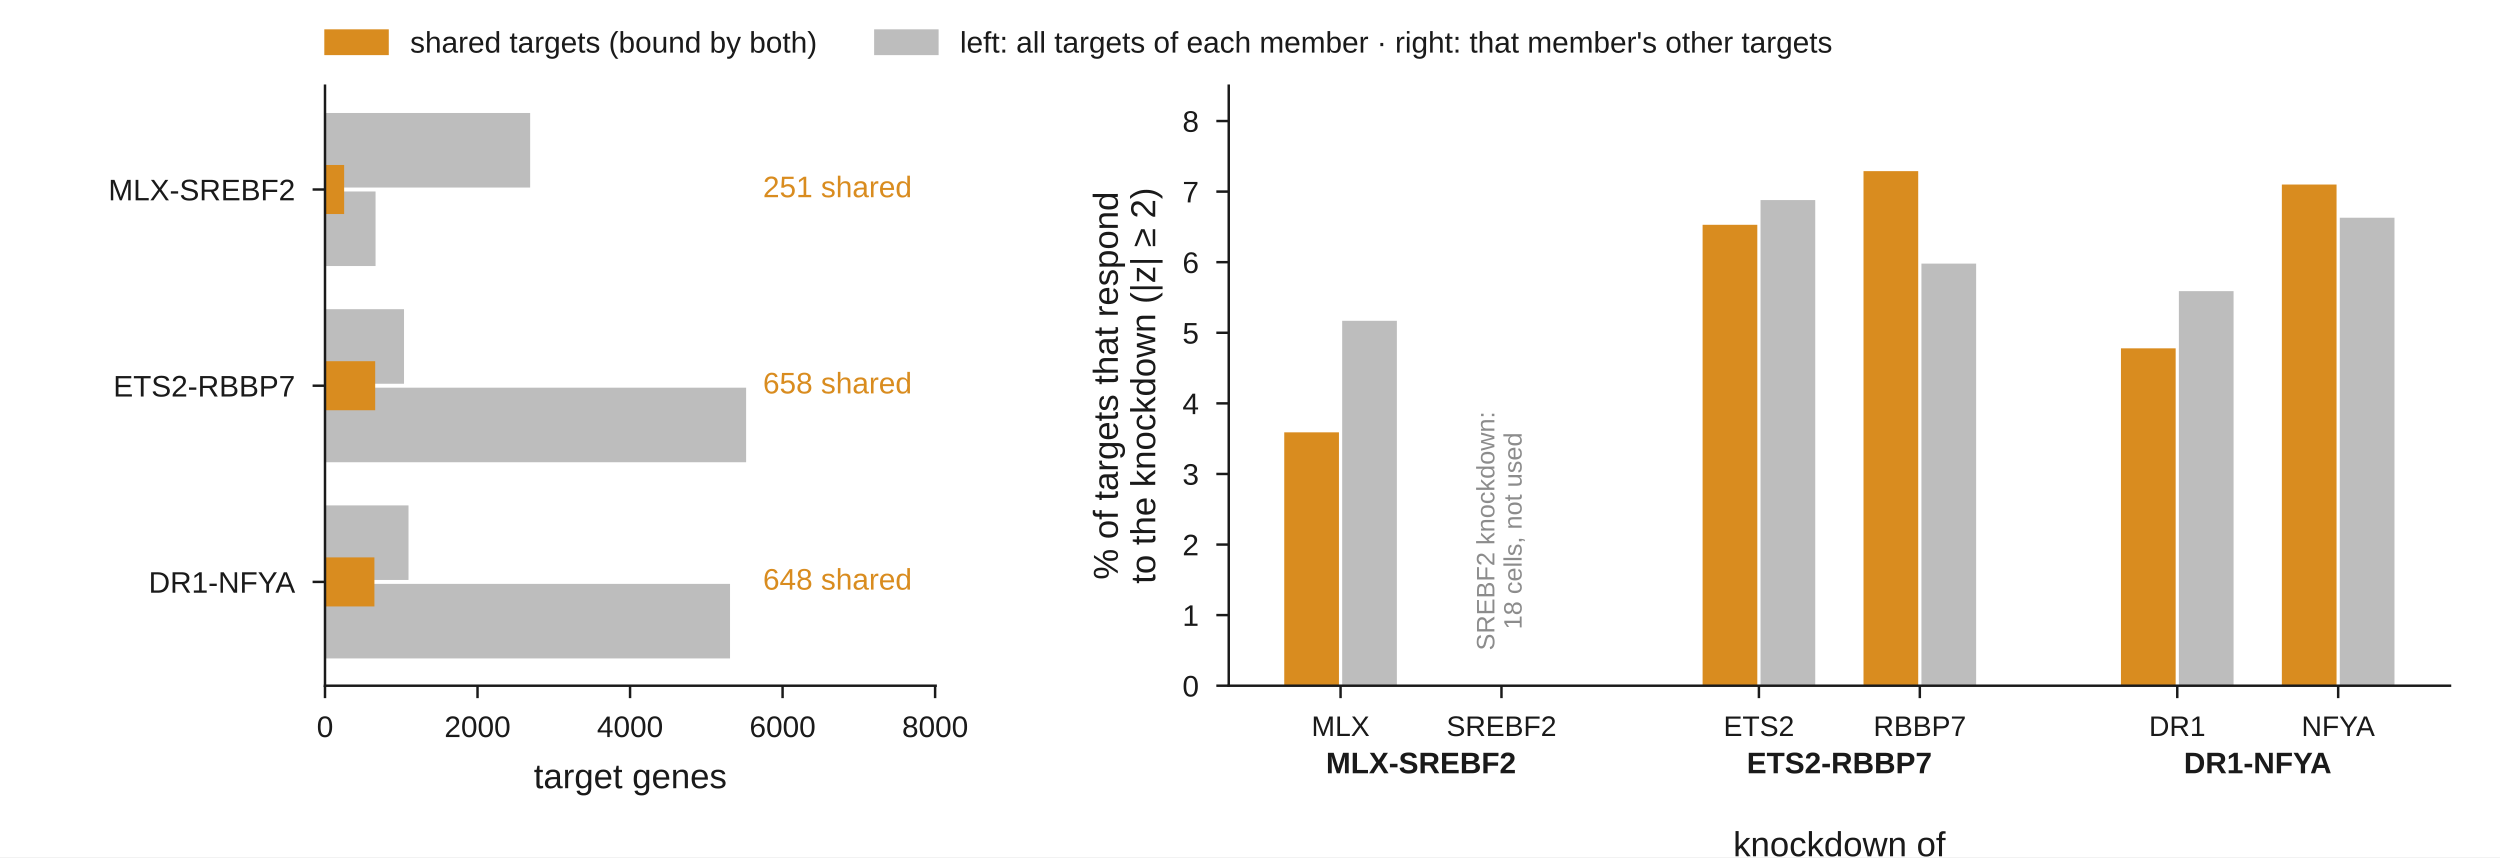
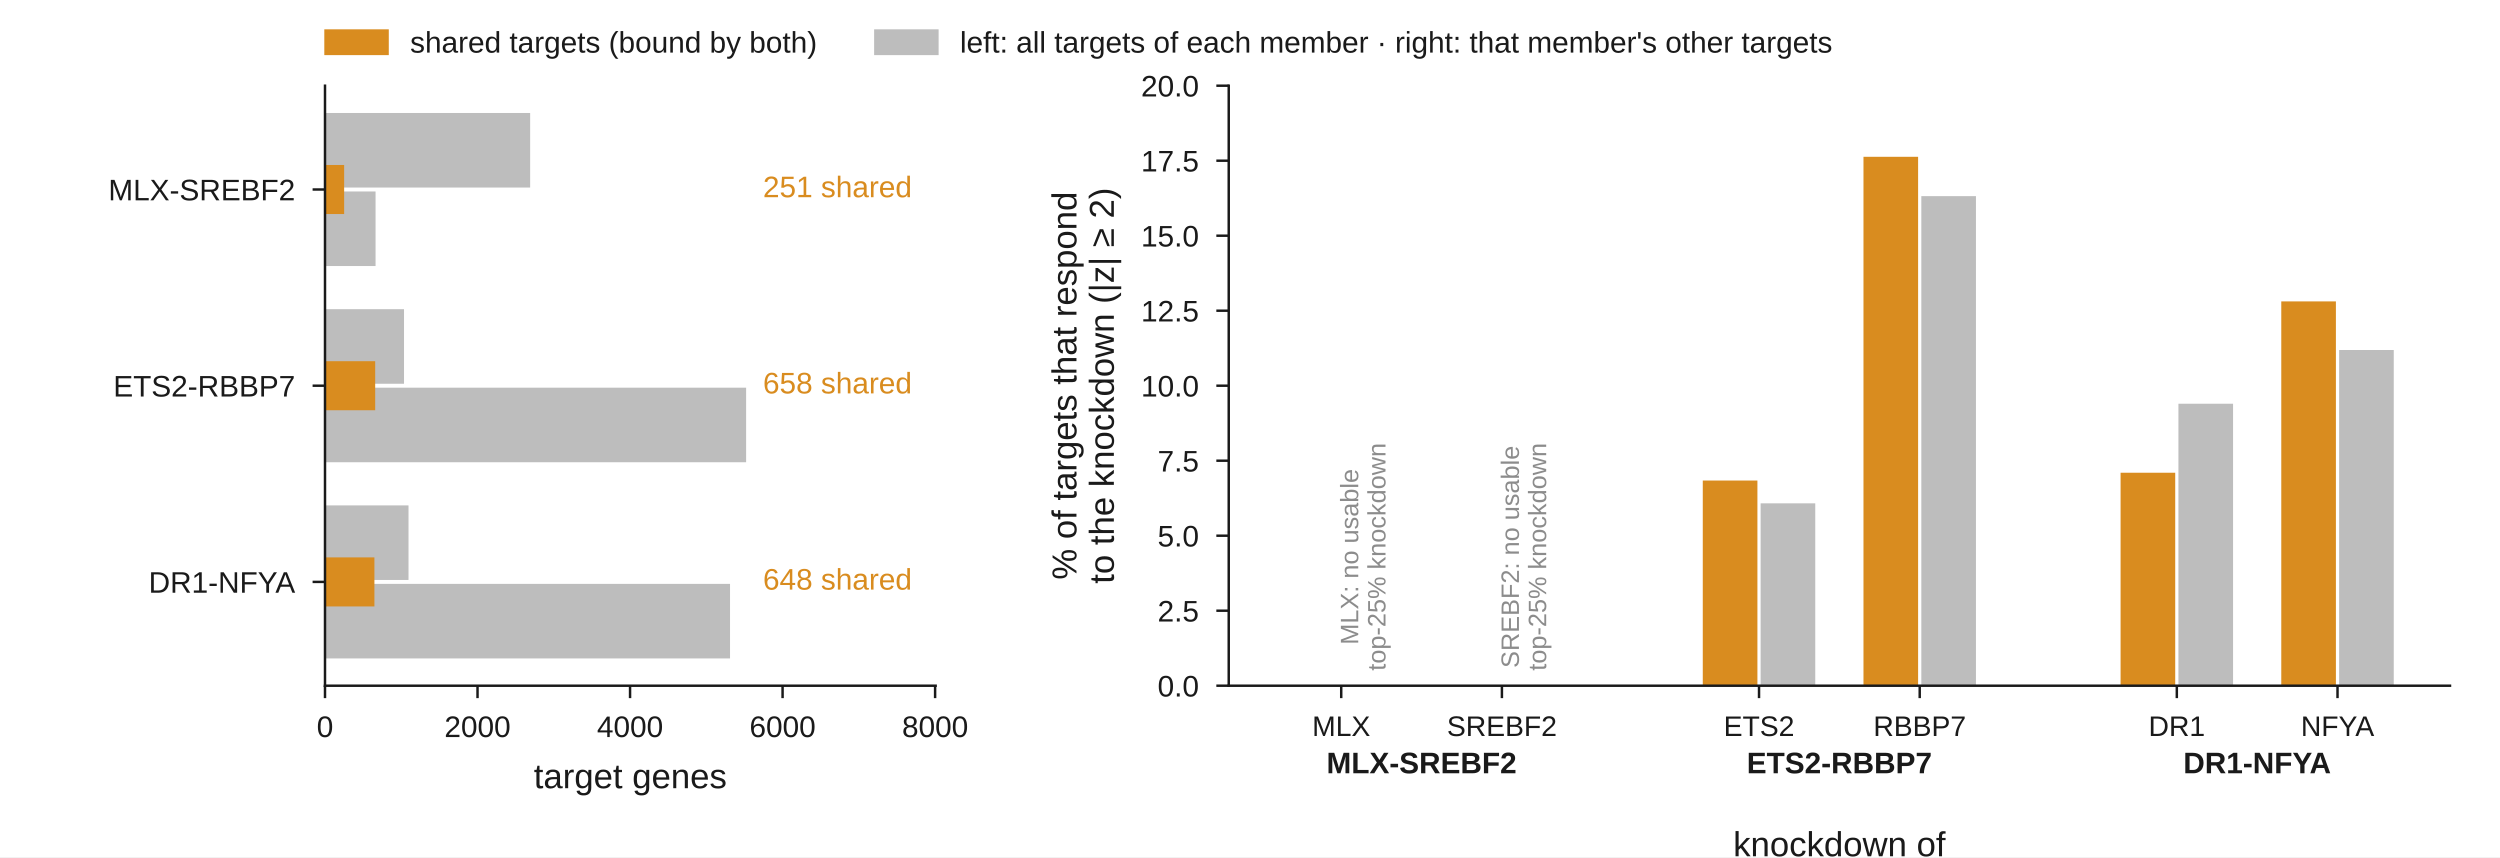
<svg xmlns="http://www.w3.org/2000/svg" xmlns:xlink="http://www.w3.org/1999/xlink" width="504pt" height="172.8pt" viewBox="0 0 504 172.8" version="1.1">
  <defs>
    <style type="text/css">*{stroke-linejoin: round; stroke-linecap: butt}</style>
  </defs>
  <g id="figure_1">
    <g id="patch_1">
      <path d="M 0 172.8  L 504 172.8  L 504 0  L 0 0  z " style="fill: #ffffff" />
    </g>
    <g id="axes_1">
      <g id="patch_2">
        <path d="M 65.52 138.24  L 188.623 138.24  L 188.623 17.28  L 65.52 17.28  z " style="fill: #ffffff" />
      </g>
      <g id="patch_3">
-         <path d="M 65.52 37.809  L 106.878 37.809  L 106.878 22.778  L 65.52 22.778  z " clip-path="url(#p7daf1b46b3)" style="fill: #bdbdbd" />
+         <path d="M 65.52 37.809  L 106.878 37.809  L 106.878 22.778  L 65.52 22.778  z " clip-path="url(#p86f76889b2)" style="fill: #bdbdbd" />
      </g>
      <g id="patch_4">
-         <path d="M 65.52 77.364  L 81.448 77.364  L 81.448 62.333  L 65.52 62.333  z " clip-path="url(#p7daf1b46b3)" style="fill: #bdbdbd" />
+         <path d="M 65.52 77.364  L 81.448 77.364  L 81.448 62.333  L 65.52 62.333  z " clip-path="url(#p86f76889b2)" style="fill: #bdbdbd" />
      </g>
      <g id="patch_5">
-         <path d="M 65.52 116.92  L 82.355 116.92  L 82.355 101.889  L 65.52 101.889  z " clip-path="url(#p7daf1b46b3)" style="fill: #bdbdbd" />
+         <path d="M 65.52 116.92  L 82.355 116.92  L 82.355 101.889  L 65.52 101.889  z " clip-path="url(#p86f76889b2)" style="fill: #bdbdbd" />
      </g>
      <g id="patch_6">
-         <path d="M 65.52 53.631  L 75.713 53.631  L 75.713 38.6  L 65.52 38.6  z " clip-path="url(#p7daf1b46b3)" style="fill: #bdbdbd" />
+         <path d="M 65.52 53.631  L 75.713 53.631  L 75.713 38.6  L 65.52 38.6  z " clip-path="url(#p86f76889b2)" style="fill: #bdbdbd" />
      </g>
      <g id="patch_7">
-         <path d="M 65.52 93.187  L 150.419 93.187  L 150.419 78.156  L 65.52 78.156  z " clip-path="url(#p7daf1b46b3)" style="fill: #bdbdbd" />
+         <path d="M 65.52 93.187  L 150.419 93.187  L 150.419 78.156  L 65.52 78.156  z " clip-path="url(#p86f76889b2)" style="fill: #bdbdbd" />
      </g>
      <g id="patch_8">
-         <path d="M 65.52 132.742  L 147.175 132.742  L 147.175 117.711  L 65.52 117.711  z " clip-path="url(#p7daf1b46b3)" style="fill: #bdbdbd" />
+         <path d="M 65.52 132.742  L 147.175 132.742  L 147.175 117.711  L 65.52 117.711  z " clip-path="url(#p86f76889b2)" style="fill: #bdbdbd" />
      </g>
      <g id="patch_9">
-         <path d="M 65.52 43.149  L 69.379 43.149  L 69.379 33.26  L 65.52 33.26  z " clip-path="url(#p7daf1b46b3)" style="fill: #d98c1f" />
+         <path d="M 65.52 43.149  L 69.379 43.149  L 69.379 33.26  L 65.52 33.26  z " clip-path="url(#p86f76889b2)" style="fill: #d98c1f" />
      </g>
      <g id="patch_10">
-         <path d="M 65.52 82.704  L 75.637 82.704  L 75.637 72.816  L 65.52 72.816  z " clip-path="url(#p7daf1b46b3)" style="fill: #d98c1f" />
+         <path d="M 65.52 82.704  L 75.637 82.704  L 75.637 72.816  L 65.52 72.816  z " clip-path="url(#p86f76889b2)" style="fill: #d98c1f" />
      </g>
      <g id="patch_11">
-         <path d="M 65.52 122.26  L 75.483 122.26  L 75.483 112.371  L 65.52 112.371  z " clip-path="url(#p7daf1b46b3)" style="fill: #d98c1f" />
+         <path d="M 65.52 122.26  L 75.483 122.26  L 75.483 112.371  L 65.52 112.371  z " clip-path="url(#p86f76889b2)" style="fill: #d98c1f" />
      </g>
      <g id="matplotlib.axis_1">
        <g id="xtick_1">
          <g id="line2d_1">
            <defs>
-               <path id="m36e5cbf52b" d="M 0 0  L 0 2.5  " style="stroke: #1a1a1a; stroke-width: 0.5" />
+               <path id="ma41c332144" d="M 0 0  L 0 2.5  " style="stroke: #1a1a1a; stroke-width: 0.5" />
            </defs>
            <g>
-               <use xlink:href="#m36e5cbf52b" x="65.52" y="138.24" style="fill: #1a1a1a; stroke: #1a1a1a; stroke-width: 0.5" />
+               <use xlink:href="#ma41c332144" x="65.52" y="138.24" style="fill: #1a1a1a; stroke: #1a1a1a; stroke-width: 0.5" />
            </g>
          </g>
          <g id="text_1">
            <text style="font-size: 6px; font-family: 'Arial', 'Liberation Sans', 'Helvetica', 'DejaVu Sans', sans-serif; text-anchor: middle; fill: #1a1a1a" x="65.52" y="148.588" transform="rotate(-0 65.52 148.5881)">0</text>
          </g>
        </g>
        <g id="xtick_2">
          <g id="line2d_2">
            <g>
-               <use xlink:href="#m36e5cbf52b" x="96.269" y="138.24" style="fill: #1a1a1a; stroke: #1a1a1a; stroke-width: 0.5" />
+               <use xlink:href="#ma41c332144" x="96.269" y="138.24" style="fill: #1a1a1a; stroke: #1a1a1a; stroke-width: 0.5" />
            </g>
          </g>
          <g id="text_2">
            <text style="font-size: 6px; font-family: 'Arial', 'Liberation Sans', 'Helvetica', 'DejaVu Sans', sans-serif; text-anchor: middle; fill: #1a1a1a" x="96.269" y="148.588" transform="rotate(-0 96.26934 148.5881)">2000</text>
          </g>
        </g>
        <g id="xtick_3">
          <g id="line2d_3">
            <g>
-               <use xlink:href="#m36e5cbf52b" x="127.019" y="138.24" style="fill: #1a1a1a; stroke: #1a1a1a; stroke-width: 0.5" />
+               <use xlink:href="#ma41c332144" x="127.019" y="138.24" style="fill: #1a1a1a; stroke: #1a1a1a; stroke-width: 0.5" />
            </g>
          </g>
          <g id="text_3">
            <text style="font-size: 6px; font-family: 'Arial', 'Liberation Sans', 'Helvetica', 'DejaVu Sans', sans-serif; text-anchor: middle; fill: #1a1a1a" x="127.019" y="148.588" transform="rotate(-0 127.0187 148.5881)">4000</text>
          </g>
        </g>
        <g id="xtick_4">
          <g id="line2d_4">
            <g>
-               <use xlink:href="#m36e5cbf52b" x="157.768" y="138.24" style="fill: #1a1a1a; stroke: #1a1a1a; stroke-width: 0.5" />
+               <use xlink:href="#ma41c332144" x="157.768" y="138.24" style="fill: #1a1a1a; stroke: #1a1a1a; stroke-width: 0.5" />
            </g>
          </g>
          <g id="text_4">
            <text style="font-size: 6px; font-family: 'Arial', 'Liberation Sans', 'Helvetica', 'DejaVu Sans', sans-serif; text-anchor: middle; fill: #1a1a1a" x="157.768" y="148.588" transform="rotate(-0 157.768 148.5881)">6000</text>
          </g>
        </g>
        <g id="xtick_5">
          <g id="line2d_5">
            <g>
-               <use xlink:href="#m36e5cbf52b" x="188.517" y="138.24" style="fill: #1a1a1a; stroke: #1a1a1a; stroke-width: 0.5" />
+               <use xlink:href="#ma41c332144" x="188.517" y="138.24" style="fill: #1a1a1a; stroke: #1a1a1a; stroke-width: 0.5" />
            </g>
          </g>
          <g id="text_5">
            <text style="font-size: 6px; font-family: 'Arial', 'Liberation Sans', 'Helvetica', 'DejaVu Sans', sans-serif; text-anchor: middle; fill: #1a1a1a" x="188.517" y="148.588" transform="rotate(-0 188.5174 148.5881)">8000</text>
          </g>
        </g>
        <g id="text_6">
          <text style="font-size: 7px; font-family: 'Arial', 'Liberation Sans', 'Helvetica', 'DejaVu Sans', sans-serif; text-anchor: middle; fill: #1a1a1a" x="127.072" y="158.906" transform="rotate(-0 127.0717 158.9059)">target genes</text>
        </g>
      </g>
      <g id="matplotlib.axis_2">
        <g id="ytick_1">
          <g id="line2d_6">
            <defs>
-               <path id="m7967be16b7" d="M 0 0  L -2.5 0  " style="stroke: #1a1a1a; stroke-width: 0.5" />
+               <path id="mb162a95745" d="M 0 0  L -2.5 0  " style="stroke: #1a1a1a; stroke-width: 0.5" />
            </defs>
            <g>
-               <use xlink:href="#m7967be16b7" x="65.52" y="38.205" style="fill: #1a1a1a; stroke: #1a1a1a; stroke-width: 0.5" />
+               <use xlink:href="#mb162a95745" x="65.52" y="38.205" style="fill: #1a1a1a; stroke: #1a1a1a; stroke-width: 0.5" />
            </g>
          </g>
          <g id="text_7">
            <text style="font-size: 6px; font-family: 'Arial', 'Liberation Sans', 'Helvetica', 'DejaVu Sans', sans-serif; text-anchor: end; fill: #1a1a1a" x="59.52" y="40.379" transform="rotate(-0 59.52 40.3788)">MLX-SREBF2</text>
          </g>
        </g>
        <g id="ytick_2">
          <g id="line2d_7">
            <g>
-               <use xlink:href="#m7967be16b7" x="65.52" y="77.76" style="fill: #1a1a1a; stroke: #1a1a1a; stroke-width: 0.5" />
+               <use xlink:href="#mb162a95745" x="65.52" y="77.76" style="fill: #1a1a1a; stroke: #1a1a1a; stroke-width: 0.5" />
            </g>
          </g>
          <g id="text_8">
            <text style="font-size: 6px; font-family: 'Arial', 'Liberation Sans', 'Helvetica', 'DejaVu Sans', sans-serif; text-anchor: end; fill: #1a1a1a" x="59.52" y="79.934" transform="rotate(-0 59.52 79.93406)">ETS2-RBBP7</text>
          </g>
        </g>
        <g id="ytick_3">
          <g id="line2d_8">
            <g>
-               <use xlink:href="#m7967be16b7" x="65.52" y="117.315" style="fill: #1a1a1a; stroke: #1a1a1a; stroke-width: 0.5" />
+               <use xlink:href="#mb162a95745" x="65.52" y="117.315" style="fill: #1a1a1a; stroke: #1a1a1a; stroke-width: 0.5" />
            </g>
          </g>
          <g id="text_9">
            <text style="font-size: 6px; font-family: 'Arial', 'Liberation Sans', 'Helvetica', 'DejaVu Sans', sans-serif; text-anchor: end; fill: #1a1a1a" x="59.52" y="119.489" transform="rotate(-0 59.52 119.4893)">DR1-NFYA</text>
          </g>
        </g>
      </g>
      <g id="patch_12">
        <path d="M 65.52 138.24  L 65.52 17.28  " style="fill: none; stroke: #1a1a1a; stroke-width: 0.5; stroke-linejoin: miter; stroke-linecap: square" />
      </g>
      <g id="patch_13">
        <path d="M 65.52 138.24  L 188.623 138.24  " style="fill: none; stroke: #1a1a1a; stroke-width: 0.5; stroke-linejoin: miter; stroke-linecap: square" />
      </g>
      <g id="text_10">
        <text style="font-size: 6px; font-family: 'Arial', 'Liberation Sans', 'Helvetica', 'DejaVu Sans', sans-serif; text-anchor: start; fill: #d98c1f" x="153.815" y="39.756" transform="rotate(-0 153.8149 39.7563)">251 shared</text>
      </g>
      <g id="text_11">
        <text style="font-size: 6px; font-family: 'Arial', 'Liberation Sans', 'Helvetica', 'DejaVu Sans', sans-serif; text-anchor: start; fill: #d98c1f" x="153.815" y="79.312" transform="rotate(-0 153.8149 79.31156)">658 shared</text>
      </g>
      <g id="text_12">
        <text style="font-size: 6px; font-family: 'Arial', 'Liberation Sans', 'Helvetica', 'DejaVu Sans', sans-serif; text-anchor: start; fill: #d98c1f" x="153.815" y="118.867" transform="rotate(-0 153.8149 118.8668)">648 shared</text>
      </g>
    </g>
    <g id="axes_2">
      <g id="patch_14">
        <path d="M 247.713 138.24  L 493.92 138.24  L 493.92 17.28  L 247.713 17.28  z " style="fill: #ffffff" />
      </g>
      <g id="patch_15">
-         <path d="M 258.904 138.24  L 269.933 138.24  L 269.933 87.152  L 258.904 87.152  z " clip-path="url(#pb4a1b1d5b3)" style="fill: #d98c1f" />
+         <path d="M 343.28 138.24  L 354.295 138.24  L 354.295 96.872  L 343.28 96.872  z " clip-path="url(#p116dd327bb)" style="fill: #d98c1f" />
      </g>
      <g id="patch_16">
-         <path d="M 270.582 138.24  L 281.611 138.24  L 281.611 64.668  L 270.582 64.668  z " clip-path="url(#pb4a1b1d5b3)" style="fill: #bdbdbd" />
+         <path d="M 354.943 138.24  L 365.957 138.24  L 365.957 101.468  L 354.943 101.468  z " clip-path="url(#p116dd327bb)" style="fill: #bdbdbd" />
      </g>
      <g id="patch_17">
-         <path d="M 343.244 138.24  L 354.273 138.24  L 354.273 45.314  L 343.244 45.314  z " clip-path="url(#pb4a1b1d5b3)" style="fill: #d98c1f" />
+         <path d="M 375.676 138.24  L 386.69 138.24  L 386.69 31.614  L 375.676 31.614  z " clip-path="url(#p116dd327bb)" style="fill: #d98c1f" />
      </g>
      <g id="patch_18">
-         <path d="M 354.922 138.24  L 365.951 138.24  L 365.951 40.334  L 354.922 40.334  z " clip-path="url(#pb4a1b1d5b3)" style="fill: #bdbdbd" />
+         <path d="M 387.338 138.24  L 398.353 138.24  L 398.353 39.537  L 387.338 39.537  z " clip-path="url(#p116dd327bb)" style="fill: #bdbdbd" />
      </g>
      <g id="patch_19">
-         <path d="M 375.682 138.24  L 386.711 138.24  L 386.711 34.499  L 375.682 34.499  z " clip-path="url(#pb4a1b1d5b3)" style="fill: #d98c1f" />
+         <path d="M 427.509 138.24  L 438.523 138.24  L 438.523 95.299  L 427.509 95.299  z " clip-path="url(#p116dd327bb)" style="fill: #d98c1f" />
      </g>
      <g id="patch_20">
-         <path d="M 387.36 138.24  L 398.389 138.24  L 398.389 53.141  L 387.36 53.141  z " clip-path="url(#pb4a1b1d5b3)" style="fill: #bdbdbd" />
+         <path d="M 439.171 138.24  L 450.186 138.24  L 450.186 81.389  L 439.171 81.389  z " clip-path="url(#p116dd327bb)" style="fill: #bdbdbd" />
      </g>
      <g id="patch_21">
-         <path d="M 427.584 138.24  L 438.613 138.24  L 438.613 70.218  L 427.584 70.218  z " clip-path="url(#pb4a1b1d5b3)" style="fill: #d98c1f" />
+         <path d="M 459.905 138.24  L 470.919 138.24  L 470.919 60.765  L 459.905 60.765  z " clip-path="url(#p116dd327bb)" style="fill: #d98c1f" />
      </g>
      <g id="patch_22">
-         <path d="M 439.261 138.24  L 450.29 138.24  L 450.29 58.691  L 439.261 58.691  z " clip-path="url(#pb4a1b1d5b3)" style="fill: #bdbdbd" />
-       </g>
-       <g id="patch_23">
-         <path d="M 460.022 138.24  L 471.051 138.24  L 471.051 37.203  L 460.022 37.203  z " clip-path="url(#pb4a1b1d5b3)" style="fill: #d98c1f" />
-       </g>
-       <g id="patch_24">
-         <path d="M 471.7 138.24  L 482.729 138.24  L 482.729 43.891  L 471.7 43.891  z " clip-path="url(#pb4a1b1d5b3)" style="fill: #bdbdbd" />
+         <path d="M 471.567 138.24  L 482.582 138.24  L 482.582 70.563  L 471.567 70.563  z " clip-path="url(#p116dd327bb)" style="fill: #bdbdbd" />
      </g>
      <g id="matplotlib.axis_3">
        <g id="xtick_6">
          <g id="line2d_9">
            <g>
-               <use xlink:href="#m36e5cbf52b" x="270.258" y="138.24" style="fill: #1a1a1a; stroke: #1a1a1a; stroke-width: 0.5" />
+               <use xlink:href="#ma41c332144" x="270.39" y="138.24" style="fill: #1a1a1a; stroke: #1a1a1a; stroke-width: 0.5" />
            </g>
          </g>
          <g id="text_13">
-             <text style="font-size: 5.7px; font-family: 'Arial', 'Liberation Sans', 'Helvetica', 'DejaVu Sans', sans-serif; text-anchor: middle; fill: #1a1a1a" x="270.258" y="148.371" transform="rotate(-0 270.2577 148.3707)">MLX</text>
+             <text style="font-size: 5.7px; font-family: 'Arial', 'Liberation Sans', 'Helvetica', 'DejaVu Sans', sans-serif; text-anchor: middle; fill: #1a1a1a" x="270.39" y="148.371" transform="rotate(-0 270.3901 148.3707)">MLX</text>
          </g>
        </g>
        <g id="xtick_7">
          <g id="line2d_10">
            <g>
-               <use xlink:href="#m36e5cbf52b" x="302.696" y="138.24" style="fill: #1a1a1a; stroke: #1a1a1a; stroke-width: 0.5" />
+               <use xlink:href="#ma41c332144" x="302.786" y="138.24" style="fill: #1a1a1a; stroke: #1a1a1a; stroke-width: 0.5" />
            </g>
          </g>
          <g id="text_14">
-             <text style="font-size: 5.7px; font-family: 'Arial', 'Liberation Sans', 'Helvetica', 'DejaVu Sans', sans-serif; text-anchor: middle; fill: #1a1a1a" x="302.696" y="148.371" transform="rotate(-0 302.6961 148.3707)">SREBF2</text>
+             <text style="font-size: 5.7px; font-family: 'Arial', 'Liberation Sans', 'Helvetica', 'DejaVu Sans', sans-serif; text-anchor: middle; fill: #1a1a1a" x="302.786" y="148.371" transform="rotate(-0 302.7857 148.3707)">SREBF2</text>
          </g>
        </g>
        <g id="xtick_8">
          <g id="line2d_11">
            <g>
-               <use xlink:href="#m36e5cbf52b" x="354.597" y="138.24" style="fill: #1a1a1a; stroke: #1a1a1a; stroke-width: 0.5" />
+               <use xlink:href="#ma41c332144" x="354.619" y="138.24" style="fill: #1a1a1a; stroke: #1a1a1a; stroke-width: 0.5" />
            </g>
          </g>
          <g id="text_15">
-             <text style="font-size: 5.7px; font-family: 'Arial', 'Liberation Sans', 'Helvetica', 'DejaVu Sans', sans-serif; text-anchor: middle; fill: #1a1a1a" x="354.597" y="148.371" transform="rotate(-0 354.5974 148.3707)">ETS2</text>
+             <text style="font-size: 5.7px; font-family: 'Arial', 'Liberation Sans', 'Helvetica', 'DejaVu Sans', sans-serif; text-anchor: middle; fill: #1a1a1a" x="354.619" y="148.371" transform="rotate(-0 354.6187 148.3707)">ETS2</text>
          </g>
        </g>
        <g id="xtick_9">
          <g id="line2d_12">
            <g>
-               <use xlink:href="#m36e5cbf52b" x="387.036" y="138.24" style="fill: #1a1a1a; stroke: #1a1a1a; stroke-width: 0.5" />
+               <use xlink:href="#ma41c332144" x="387.014" y="138.24" style="fill: #1a1a1a; stroke: #1a1a1a; stroke-width: 0.5" />
            </g>
          </g>
          <g id="text_16">
-             <text style="font-size: 5.7px; font-family: 'Arial', 'Liberation Sans', 'Helvetica', 'DejaVu Sans', sans-serif; text-anchor: middle; fill: #1a1a1a" x="387.036" y="148.371" transform="rotate(-0 387.0357 148.3707)">RBBP7</text>
+             <text style="font-size: 5.7px; font-family: 'Arial', 'Liberation Sans', 'Helvetica', 'DejaVu Sans', sans-serif; text-anchor: middle; fill: #1a1a1a" x="387.014" y="148.371" transform="rotate(-0 387.0144 148.3707)">RBBP7</text>
          </g>
        </g>
        <g id="xtick_10">
          <g id="line2d_13">
            <g>
-               <use xlink:href="#m36e5cbf52b" x="438.937" y="138.24" style="fill: #1a1a1a; stroke: #1a1a1a; stroke-width: 0.5" />
+               <use xlink:href="#ma41c332144" x="438.847" y="138.24" style="fill: #1a1a1a; stroke: #1a1a1a; stroke-width: 0.5" />
            </g>
          </g>
          <g id="text_17">
-             <text style="font-size: 5.7px; font-family: 'Arial', 'Liberation Sans', 'Helvetica', 'DejaVu Sans', sans-serif; text-anchor: middle; fill: #1a1a1a" x="438.937" y="148.371" transform="rotate(-0 438.937 148.3707)">DR1</text>
+             <text style="font-size: 5.7px; font-family: 'Arial', 'Liberation Sans', 'Helvetica', 'DejaVu Sans', sans-serif; text-anchor: middle; fill: #1a1a1a" x="438.847" y="148.371" transform="rotate(-0 438.8474 148.3707)">DR1</text>
          </g>
        </g>
        <g id="xtick_11">
          <g id="line2d_14">
            <g>
-               <use xlink:href="#m36e5cbf52b" x="471.375" y="138.24" style="fill: #1a1a1a; stroke: #1a1a1a; stroke-width: 0.5" />
+               <use xlink:href="#ma41c332144" x="471.243" y="138.24" style="fill: #1a1a1a; stroke: #1a1a1a; stroke-width: 0.5" />
            </g>
          </g>
          <g id="text_18">
-             <text style="font-size: 5.7px; font-family: 'Arial', 'Liberation Sans', 'Helvetica', 'DejaVu Sans', sans-serif; text-anchor: middle; fill: #1a1a1a" x="471.375" y="148.371" transform="rotate(-0 471.3754 148.3707)">NFYA</text>
+             <text style="font-size: 5.7px; font-family: 'Arial', 'Liberation Sans', 'Helvetica', 'DejaVu Sans', sans-serif; text-anchor: middle; fill: #1a1a1a" x="471.243" y="148.371" transform="rotate(-0 471.243 148.3707)">NFYA</text>
          </g>
        </g>
        <g id="text_19">
          <text style="font-size: 7px; font-family: 'Arial', 'Liberation Sans', 'Helvetica', 'DejaVu Sans', sans-serif; text-anchor: middle; fill: #1a1a1a" x="370.817" y="172.626" transform="rotate(-0 370.8166 172.6263)">knockdown of</text>
        </g>
      </g>
      <g id="matplotlib.axis_4">
        <g id="ytick_4">
          <g id="line2d_15">
            <g>
-               <use xlink:href="#m7967be16b7" x="247.713" y="138.24" style="fill: #1a1a1a; stroke: #1a1a1a; stroke-width: 0.5" />
+               <use xlink:href="#mb162a95745" x="247.713" y="138.24" style="fill: #1a1a1a; stroke: #1a1a1a; stroke-width: 0.5" />
            </g>
          </g>
          <g id="text_20">
-             <text style="font-size: 6px; font-family: 'Arial', 'Liberation Sans', 'Helvetica', 'DejaVu Sans', sans-serif; text-anchor: end; fill: #1a1a1a" x="241.713" y="140.414" transform="rotate(-0 241.7131 140.4141)">0</text>
+             <text style="font-size: 6px; font-family: 'Arial', 'Liberation Sans', 'Helvetica', 'DejaVu Sans', sans-serif; text-anchor: end; fill: #1a1a1a" x="241.713" y="140.414" transform="rotate(-0 241.7131 140.4141)">0.0</text>
          </g>
        </g>
        <g id="ytick_5">
          <g id="line2d_16">
            <g>
-               <use xlink:href="#m7967be16b7" x="247.713" y="124.009" style="fill: #1a1a1a; stroke: #1a1a1a; stroke-width: 0.5" />
+               <use xlink:href="#mb162a95745" x="247.713" y="123.12" style="fill: #1a1a1a; stroke: #1a1a1a; stroke-width: 0.5" />
            </g>
          </g>
          <g id="text_21">
-             <text style="font-size: 6px; font-family: 'Arial', 'Liberation Sans', 'Helvetica', 'DejaVu Sans', sans-serif; text-anchor: end; fill: #1a1a1a" x="241.713" y="126.183" transform="rotate(-0 241.7131 126.1835)">1</text>
+             <text style="font-size: 6px; font-family: 'Arial', 'Liberation Sans', 'Helvetica', 'DejaVu Sans', sans-serif; text-anchor: end; fill: #1a1a1a" x="241.713" y="125.294" transform="rotate(-0 241.7131 125.2941)">2.5</text>
          </g>
        </g>
        <g id="ytick_6">
          <g id="line2d_17">
            <g>
-               <use xlink:href="#m7967be16b7" x="247.713" y="109.779" style="fill: #1a1a1a; stroke: #1a1a1a; stroke-width: 0.5" />
+               <use xlink:href="#mb162a95745" x="247.713" y="108" style="fill: #1a1a1a; stroke: #1a1a1a; stroke-width: 0.5" />
            </g>
          </g>
          <g id="text_22">
-             <text style="font-size: 6px; font-family: 'Arial', 'Liberation Sans', 'Helvetica', 'DejaVu Sans', sans-serif; text-anchor: end; fill: #1a1a1a" x="241.713" y="111.953" transform="rotate(-0 241.7131 111.9529)">2</text>
+             <text style="font-size: 6px; font-family: 'Arial', 'Liberation Sans', 'Helvetica', 'DejaVu Sans', sans-serif; text-anchor: end; fill: #1a1a1a" x="241.713" y="110.174" transform="rotate(-0 241.7131 110.1741)">5.0</text>
          </g>
        </g>
        <g id="ytick_7">
          <g id="line2d_18">
            <g>
-               <use xlink:href="#m7967be16b7" x="247.713" y="95.548" style="fill: #1a1a1a; stroke: #1a1a1a; stroke-width: 0.5" />
+               <use xlink:href="#mb162a95745" x="247.713" y="92.88" style="fill: #1a1a1a; stroke: #1a1a1a; stroke-width: 0.5" />
            </g>
          </g>
          <g id="text_23">
-             <text style="font-size: 6px; font-family: 'Arial', 'Liberation Sans', 'Helvetica', 'DejaVu Sans', sans-serif; text-anchor: end; fill: #1a1a1a" x="241.713" y="97.722" transform="rotate(-0 241.7131 97.7223)">3</text>
+             <text style="font-size: 6px; font-family: 'Arial', 'Liberation Sans', 'Helvetica', 'DejaVu Sans', sans-serif; text-anchor: end; fill: #1a1a1a" x="241.713" y="95.054" transform="rotate(-0 241.7131 95.05406)">7.5</text>
          </g>
        </g>
        <g id="ytick_8">
          <g id="line2d_19">
            <g>
-               <use xlink:href="#m7967be16b7" x="247.713" y="81.318" style="fill: #1a1a1a; stroke: #1a1a1a; stroke-width: 0.5" />
+               <use xlink:href="#mb162a95745" x="247.713" y="77.76" style="fill: #1a1a1a; stroke: #1a1a1a; stroke-width: 0.5" />
            </g>
          </g>
          <g id="text_24">
-             <text style="font-size: 6px; font-family: 'Arial', 'Liberation Sans', 'Helvetica', 'DejaVu Sans', sans-serif; text-anchor: end; fill: #1a1a1a" x="241.713" y="83.492" transform="rotate(-0 241.7131 83.49171)">4</text>
+             <text style="font-size: 6px; font-family: 'Arial', 'Liberation Sans', 'Helvetica', 'DejaVu Sans', sans-serif; text-anchor: end; fill: #1a1a1a" x="241.713" y="79.934" transform="rotate(-0 241.7131 79.93406)">10.0</text>
          </g>
        </g>
        <g id="ytick_9">
          <g id="line2d_20">
            <g>
-               <use xlink:href="#m7967be16b7" x="247.713" y="67.087" style="fill: #1a1a1a; stroke: #1a1a1a; stroke-width: 0.5" />
+               <use xlink:href="#mb162a95745" x="247.713" y="62.64" style="fill: #1a1a1a; stroke: #1a1a1a; stroke-width: 0.5" />
            </g>
          </g>
          <g id="text_25">
-             <text style="font-size: 6px; font-family: 'Arial', 'Liberation Sans', 'Helvetica', 'DejaVu Sans', sans-serif; text-anchor: end; fill: #1a1a1a" x="241.713" y="69.261" transform="rotate(-0 241.7131 69.26112)">5</text>
+             <text style="font-size: 6px; font-family: 'Arial', 'Liberation Sans', 'Helvetica', 'DejaVu Sans', sans-serif; text-anchor: end; fill: #1a1a1a" x="241.713" y="64.814" transform="rotate(-0 241.7131 64.81406)">12.5</text>
          </g>
        </g>
        <g id="ytick_10">
          <g id="line2d_21">
            <g>
-               <use xlink:href="#m7967be16b7" x="247.713" y="52.856" style="fill: #1a1a1a; stroke: #1a1a1a; stroke-width: 0.5" />
+               <use xlink:href="#mb162a95745" x="247.713" y="47.52" style="fill: #1a1a1a; stroke: #1a1a1a; stroke-width: 0.5" />
            </g>
          </g>
          <g id="text_26">
-             <text style="font-size: 6px; font-family: 'Arial', 'Liberation Sans', 'Helvetica', 'DejaVu Sans', sans-serif; text-anchor: end; fill: #1a1a1a" x="241.713" y="55.031" transform="rotate(-0 241.7131 55.03053)">6</text>
+             <text style="font-size: 6px; font-family: 'Arial', 'Liberation Sans', 'Helvetica', 'DejaVu Sans', sans-serif; text-anchor: end; fill: #1a1a1a" x="241.713" y="49.694" transform="rotate(-0 241.7131 49.69406)">15.0</text>
          </g>
        </g>
        <g id="ytick_11">
          <g id="line2d_22">
            <g>
-               <use xlink:href="#m7967be16b7" x="247.713" y="38.626" style="fill: #1a1a1a; stroke: #1a1a1a; stroke-width: 0.5" />
+               <use xlink:href="#mb162a95745" x="247.713" y="32.4" style="fill: #1a1a1a; stroke: #1a1a1a; stroke-width: 0.5" />
            </g>
          </g>
          <g id="text_27">
-             <text style="font-size: 6px; font-family: 'Arial', 'Liberation Sans', 'Helvetica', 'DejaVu Sans', sans-serif; text-anchor: end; fill: #1a1a1a" x="241.713" y="40.8" transform="rotate(-0 241.7131 40.79995)">7</text>
+             <text style="font-size: 6px; font-family: 'Arial', 'Liberation Sans', 'Helvetica', 'DejaVu Sans', sans-serif; text-anchor: end; fill: #1a1a1a" x="241.713" y="34.574" transform="rotate(-0 241.7131 34.57406)">17.5</text>
          </g>
        </g>
        <g id="ytick_12">
          <g id="line2d_23">
            <g>
-               <use xlink:href="#m7967be16b7" x="247.713" y="24.395" style="fill: #1a1a1a; stroke: #1a1a1a; stroke-width: 0.5" />
+               <use xlink:href="#mb162a95745" x="247.713" y="17.28" style="fill: #1a1a1a; stroke: #1a1a1a; stroke-width: 0.5" />
            </g>
          </g>
          <g id="text_28">
-             <text style="font-size: 6px; font-family: 'Arial', 'Liberation Sans', 'Helvetica', 'DejaVu Sans', sans-serif; text-anchor: end; fill: #1a1a1a" x="241.713" y="26.569" transform="rotate(-0 241.7131 26.56936)">8</text>
+             <text style="font-size: 6px; font-family: 'Arial', 'Liberation Sans', 'Helvetica', 'DejaVu Sans', sans-serif; text-anchor: end; fill: #1a1a1a" x="241.713" y="19.454" transform="rotate(-0 241.7131 19.45406)">20.0</text>
          </g>
        </g>
        <g id="text_29">
-           <text style="font-size: 7px; font-family: 'Arial', 'Liberation Sans', 'Helvetica', 'DejaVu Sans', sans-serif; fill: #1a1a1a" transform="translate(225.3535 116.8637) rotate(-90)">% of targets that respond</text>
-           <text style="font-size: 7px; font-family: 'Arial', 'Liberation Sans', 'Helvetica', 'DejaVu Sans', sans-serif; fill: #1a1a1a" transform="translate(232.8934 117.6819) rotate(-90)">to the knockdown (|z| ≥ 2)</text>
-         </g>
-       </g>
-       <g id="patch_25">
+           <text style="font-size: 7px; font-family: 'Arial', 'Liberation Sans', 'Helvetica', 'DejaVu Sans', sans-serif; fill: #1a1a1a" transform="translate(217.0135 116.8637) rotate(-90)">% of targets that respond</text>
+           <text style="font-size: 7px; font-family: 'Arial', 'Liberation Sans', 'Helvetica', 'DejaVu Sans', sans-serif; fill: #1a1a1a" transform="translate(224.5534 117.6819) rotate(-90)">to the knockdown (|z| ≥ 2)</text>
+         </g>
+       </g>
+       <g id="patch_23">
        <path d="M 247.713 138.24  L 247.713 17.28  " style="fill: none; stroke: #1a1a1a; stroke-width: 0.5; stroke-linejoin: miter; stroke-linecap: square" />
      </g>
-       <g id="patch_26">
+       <g id="patch_24">
        <path d="M 247.713 138.24  L 493.92 138.24  " style="fill: none; stroke: #1a1a1a; stroke-width: 0.5; stroke-linejoin: miter; stroke-linecap: square" />
      </g>
      <g id="text_30">
-         <text style="font-size: 5.1px; font-family: 'Arial', 'Liberation Sans', 'Helvetica', 'DejaVu Sans', sans-serif; fill: #8c8c8c" transform="translate(301.2682 131.1247) rotate(-90)">SREBF2 knockdown:</text>
-         <text style="font-size: 5.1px; font-family: 'Arial', 'Liberation Sans', 'Helvetica', 'DejaVu Sans', sans-serif; fill: #8c8c8c" transform="translate(306.7616 126.8758) rotate(-90)">18 cells, not used</text>
+         <text style="font-size: 5.1px; font-family: 'Arial', 'Liberation Sans', 'Helvetica', 'DejaVu Sans', sans-serif; fill: #8c8c8c" transform="translate(273.8216 129.9718) rotate(-90)">MLX: no usable</text>
+         <text style="font-size: 5.1px; font-family: 'Arial', 'Liberation Sans', 'Helvetica', 'DejaVu Sans', sans-serif; fill: #8c8c8c" transform="translate(279.3149 135.216) rotate(-90)">top-25% knockdown</text>
      </g>
      <g id="text_31">
-         <text style="font-weight: 700; font-size: 6px; font-family: 'Arial', 'Liberation Sans', 'Helvetica', 'DejaVu Sans', sans-serif; text-anchor: middle; fill: #1a1a1a" x="286.477" y="155.894" transform="rotate(-0 286.4769 155.8937)">MLX-SREBF2</text>
+         <text style="font-size: 5.1px; font-family: 'Arial', 'Liberation Sans', 'Helvetica', 'DejaVu Sans', sans-serif; fill: #8c8c8c" transform="translate(306.2172 134.6486) rotate(-90)">SREBF2: no usable</text>
+         <text style="font-size: 5.1px; font-family: 'Arial', 'Liberation Sans', 'Helvetica', 'DejaVu Sans', sans-serif; fill: #8c8c8c" transform="translate(311.7105 135.216) rotate(-90)">top-25% knockdown</text>
      </g>
      <g id="text_32">
+         <text style="font-weight: 700; font-size: 6px; font-family: 'Arial', 'Liberation Sans', 'Helvetica', 'DejaVu Sans', sans-serif; text-anchor: middle; fill: #1a1a1a" x="286.588" y="155.894" transform="rotate(-0 286.5879 155.8937)">MLX-SREBF2</text>
+       </g>
+       <g id="text_33">
        <text style="font-weight: 700; font-size: 6px; font-family: 'Arial', 'Liberation Sans', 'Helvetica', 'DejaVu Sans', sans-serif; text-anchor: middle; fill: #1a1a1a" x="370.817" y="155.894" transform="rotate(-0 370.8166 155.8937)">ETS2-RBBP7</text>
      </g>
-       <g id="text_33">
-         <text style="font-weight: 700; font-size: 6px; font-family: 'Arial', 'Liberation Sans', 'Helvetica', 'DejaVu Sans', sans-serif; text-anchor: middle; fill: #1a1a1a" x="455.156" y="155.894" transform="rotate(-0 455.1562 155.8937)">DR1-NFYA</text>
+       <g id="text_34">
+         <text style="font-weight: 700; font-size: 6px; font-family: 'Arial', 'Liberation Sans', 'Helvetica', 'DejaVu Sans', sans-serif; text-anchor: middle; fill: #1a1a1a" x="455.045" y="155.894" transform="rotate(-0 455.0452 155.8937)">DR1-NFYA</text>
      </g>
    </g>
    <g id="legend_1">
-       <g id="patch_27">
+       <g id="patch_25">
        <path d="M 65.88 10.612  L 77.88 10.612  L 77.88 6.412  L 65.88 6.412  z " style="fill: #d98c1f; stroke: #d98c1f; stroke-linejoin: miter" />
      </g>
-       <g id="text_34">
+       <g id="text_35">
        <text style="font-size: 6px; font-family: 'Arial', 'Liberation Sans', 'Helvetica', 'DejaVu Sans', sans-serif; text-anchor: start; fill: #1a1a1a" x="82.68" y="10.612" transform="rotate(-0 82.68 10.61213)">shared targets (bound by both)</text>
      </g>
-       <g id="patch_28">
+       <g id="patch_26">
        <path d="M 176.724 10.612  L 188.724 10.612  L 188.724 6.412  L 176.724 6.412  z " style="fill: #bdbdbd; stroke: #bdbdbd; stroke-linejoin: miter" />
      </g>
-       <g id="text_35">
+       <g id="text_36">
        <text style="font-size: 6px; font-family: 'Arial', 'Liberation Sans', 'Helvetica', 'DejaVu Sans', sans-serif; text-anchor: start; fill: #1a1a1a" x="193.524" y="10.612" transform="rotate(-0 193.5244 10.61213)">left: all targets of each member · right: that member's other targets</text>
      </g>
    </g>
  </g>
  <defs>
-     <clipPath id="p7daf1b46b3">
+     <clipPath id="p86f76889b2">
      <rect x="65.52" y="17.28" width="123.103" height="120.96" />
    </clipPath>
-     <clipPath id="pb4a1b1d5b3">
+     <clipPath id="p116dd327bb">
      <rect x="247.713" y="17.28" width="246.207" height="120.96" />
    </clipPath>
  </defs>
</svg>
